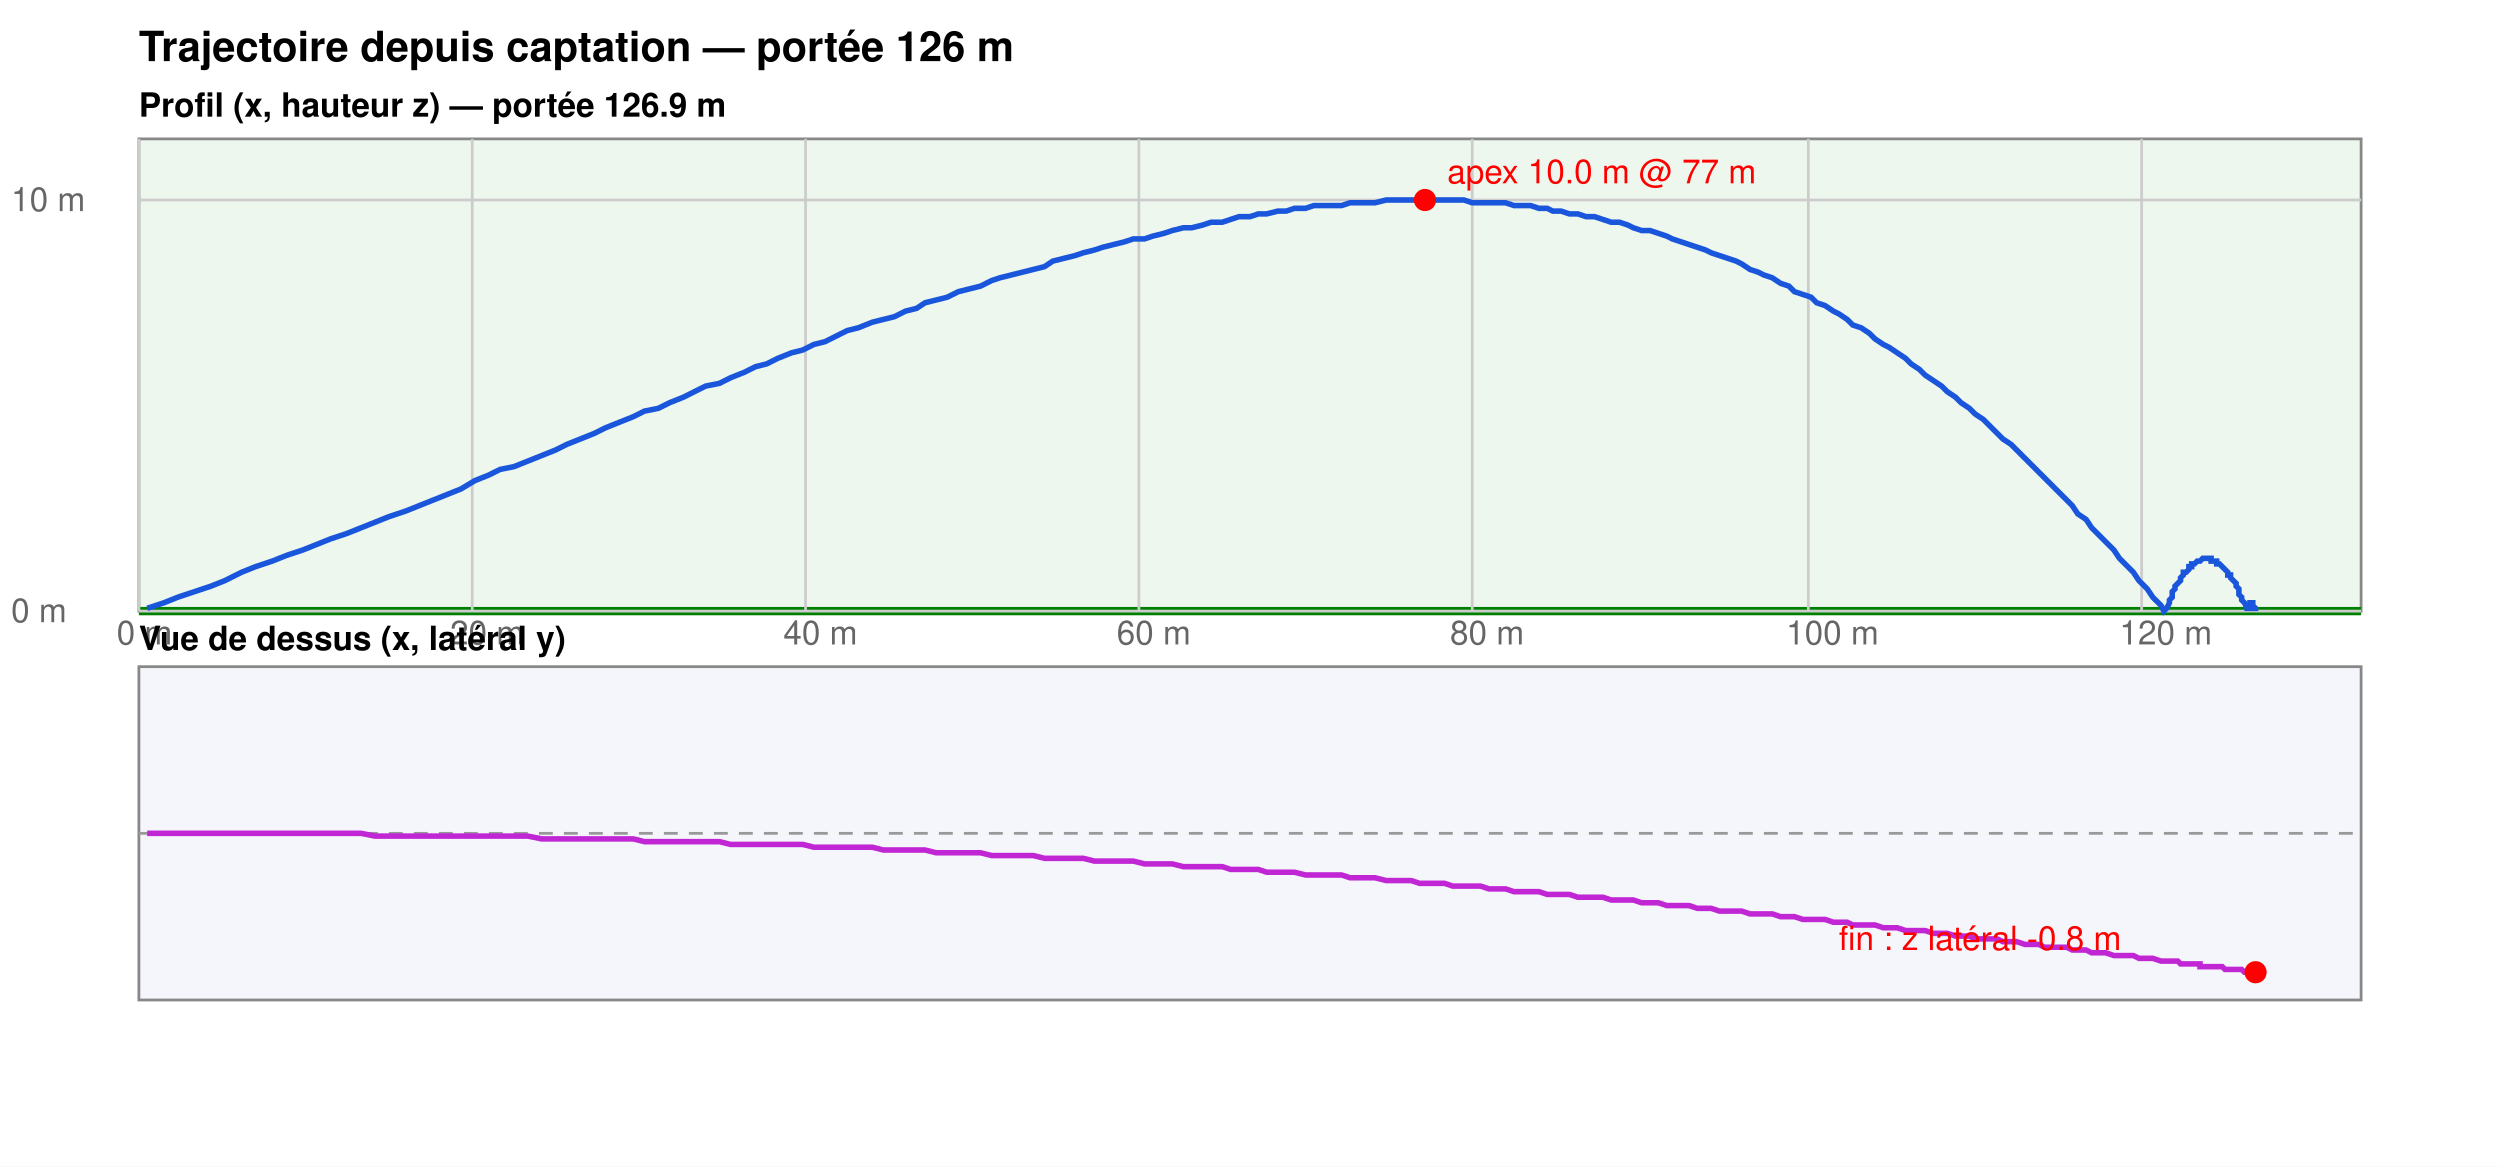
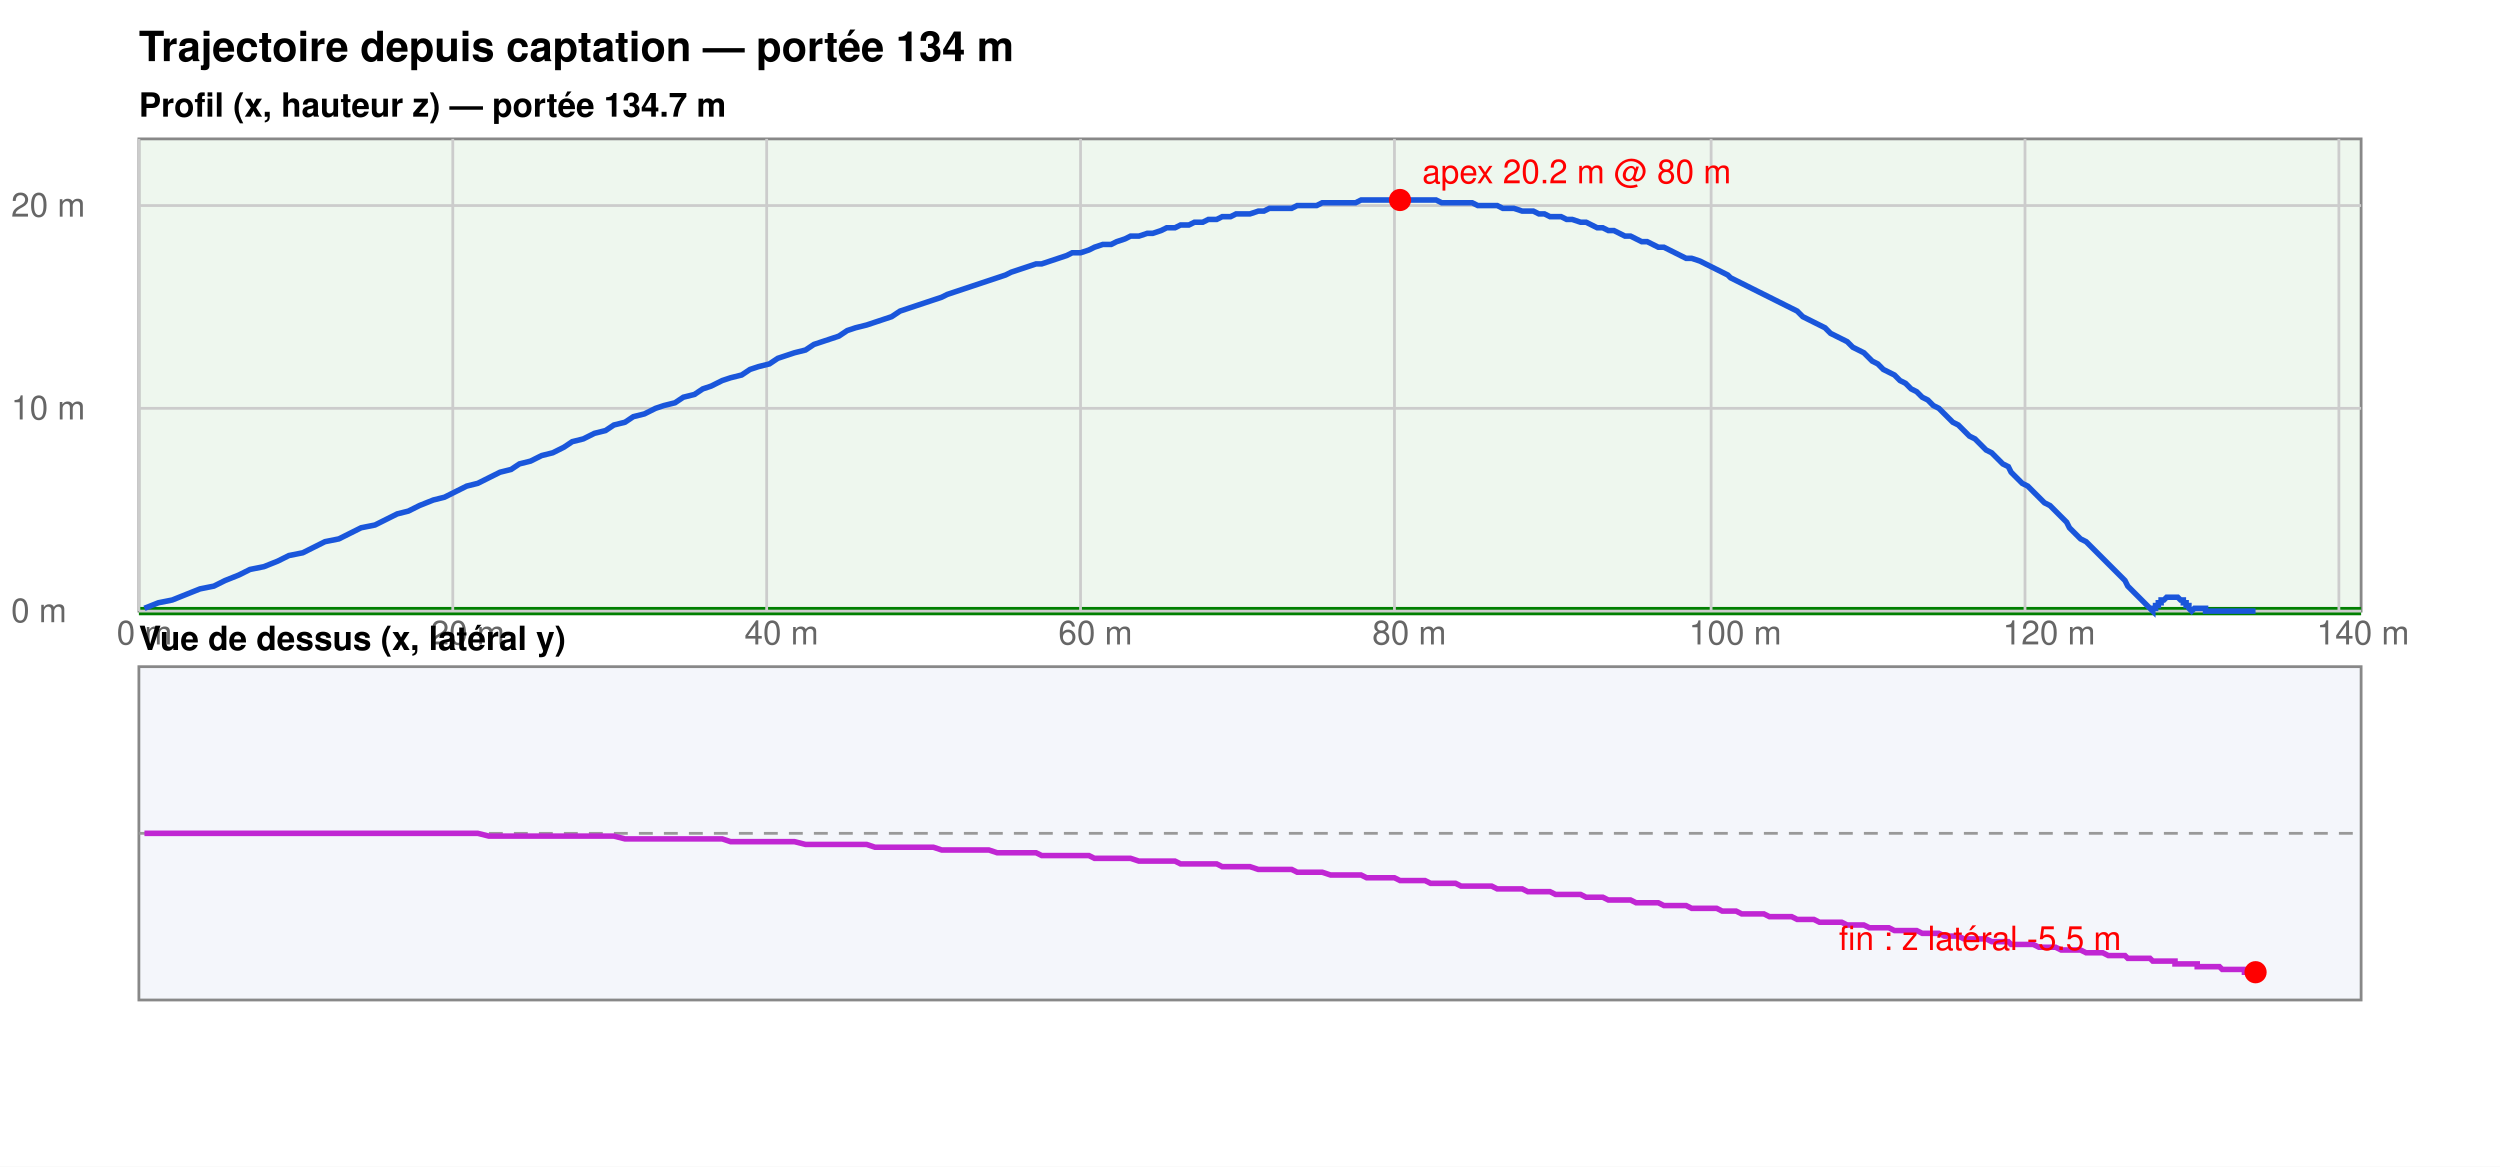
<svg xmlns="http://www.w3.org/2000/svg" width="900" height="420" font-family="Helvetica" font-size="12">
  <rect width="900" height="420" fill="white" />
-   <text x="50" y="22" font-size="15" font-weight="bold">Trajectoire depuis captation — portée 126 m</text>
+   <text x="50" y="22" font-size="15" font-weight="bold">Trajectoire depuis captation — portée 134 m</text>
  <rect x="50" y="50" width="800" height="170" fill="#eef7ee" stroke="#888" />
  <line x1="50" y1="220" x2="850" y2="220" stroke="green" stroke-width="3" />
  <line x1="50" y1="220" x2="50" y2="50" stroke="#ccc" />
  <text x="42" y="232" fill="#666">0 m</text>
-   <line x1="170" y1="220" x2="170" y2="50" stroke="#ccc" />
-   <text x="162" y="232" fill="#666">20 m</text>
-   <line x1="290" y1="220" x2="290" y2="50" stroke="#ccc" />
-   <text x="282" y="232" fill="#666">40 m</text>
-   <line x1="410" y1="220" x2="410" y2="50" stroke="#ccc" />
-   <text x="402" y="232" fill="#666">60 m</text>
-   <line x1="530" y1="220" x2="530" y2="50" stroke="#ccc" />
-   <text x="522" y="232" fill="#666">80 m</text>
-   <line x1="651" y1="220" x2="651" y2="50" stroke="#ccc" />
-   <text x="643" y="232" fill="#666">100 m</text>
-   <line x1="771" y1="220" x2="771" y2="50" stroke="#ccc" />
-   <text x="763" y="232" fill="#666">120 m</text>
+   <line x1="163" y1="220" x2="163" y2="50" stroke="#ccc" />
+   <text x="155" y="232" fill="#666">20 m</text>
+   <line x1="276" y1="220" x2="276" y2="50" stroke="#ccc" />
+   <text x="268" y="232" fill="#666">40 m</text>
+   <line x1="389" y1="220" x2="389" y2="50" stroke="#ccc" />
+   <text x="381" y="232" fill="#666">60 m</text>
+   <line x1="502" y1="220" x2="502" y2="50" stroke="#ccc" />
+   <text x="494" y="232" fill="#666">80 m</text>
+   <line x1="616" y1="220" x2="616" y2="50" stroke="#ccc" />
+   <text x="608" y="232" fill="#666">100 m</text>
+   <line x1="729" y1="220" x2="729" y2="50" stroke="#ccc" />
+   <text x="721" y="232" fill="#666">120 m</text>
+   <line x1="842" y1="220" x2="842" y2="50" stroke="#ccc" />
+   <text x="834" y="232" fill="#666">140 m</text>
  <line x1="50" y1="220" x2="850" y2="220" stroke="#ccc" />
  <text x="4" y="224" fill="#666">0 m</text>
-   <line x1="50" y1="72" x2="850" y2="72" stroke="#ccc" />
-   <text x="4" y="76" fill="#666">10 m</text>
-   <polyline fill="none" stroke="#1a56db" stroke-width="2" points="53,219 59,217 64,215 70,213 76,211 81,209 87,206 92,204 98,202 103,200 109,198 114,196 119,194 125,192 130,190 135,188 140,186 146,184 151,182 156,180 161,178 166,176 171,173 176,171 180,169 185,168 190,166 195,164 200,162 204,160 209,158 214,156 218,154 223,152 228,150 232,148 237,147 241,145 246,143 250,141 254,139 259,138 263,136 268,134 272,132 276,131 280,129 285,127 289,126 293,124 297,123 301,121 305,119 309,118 314,116 318,115 322,114 326,112 330,111 333,109 337,108 341,107 345,105 349,104 353,103 357,101 360,100 364,99 368,98 372,97 376,96 379,94 383,93 387,92 390,91 394,90 397,89 401,88 405,87 408,86 412,86 415,85 419,84 422,83 426,82 429,82 433,81 436,80 440,80 443,79 446,78 450,78 453,77 456,77 460,76 463,76 466,75 470,75 473,74 476,74 479,74 483,74 486,73 489,73 492,73 495,73 499,72 502,72 505,72 508,72 511,72 514,72 517,72 520,72 523,72 527,72 530,73 533,73 536,73 539,73 542,73 545,74 548,74 551,74 554,75 557,75 559,76 562,76 565,77 568,77 571,78 574,78 577,79 580,80 583,80 586,81 588,82 591,83 594,83 597,84 600,85 602,86 605,87 608,88 611,89 614,90 616,91 619,92 622,93 625,94 627,95 630,97 633,98 635,99 638,100 641,102 644,103 646,105 649,106 652,107 654,109 657,110 660,112 662,113 665,115 667,117 670,118 673,120 675,122 678,124 680,125 683,127 686,129 688,131 691,133 693,135 696,137 699,139 701,141 704,143 706,145 709,147 711,149 714,151 716,153 719,156 721,158 724,160 726,162 729,165 731,167 734,170 736,172 739,175 741,177 744,180 746,182 748,185 751,187 753,190 756,193 758,195 761,198 763,201 766,204 768,206 770,209 773,212 775,215 778,218 779,220 779,220 780,219 781,217 781,216 782,215 782,213 783,212 783,211 784,210 785,209 785,208 786,207 786,206 787,206 788,205 788,204 789,204 789,203 790,203 791,202 791,202 792,202 792,202 793,201 794,201 794,201 795,201 795,201 796,201 796,202 797,202 798,202 798,203 799,203 799,203 800,204 801,205 801,205 802,206 802,207 803,207 803,208 804,209 805,210 805,211 806,212 806,214 807,215 807,216 808,217 809,219 809,220 809,220 809,219 809,219 810,219 810,218 810,218 810,218 810,217 810,217 810,217 811,217 811,217 811,217 811,218 811,218 811,218 811,218 812,219 812,219 812,220 812,220 812,220 " />
-   <circle cx="513" cy="72" r="4" fill="red" />
-   <text x="521" y="66" fill="red">apex 10.0 m @ 77 m</text>
-   <text x="50" y="42" font-weight="bold">Profil (x, hauteur z) — portée 126.9 m</text>
+   <line x1="50" y1="147" x2="850" y2="147" stroke="#ccc" />
+   <text x="4" y="151" fill="#666">10 m</text>
+   <line x1="50" y1="74" x2="850" y2="74" stroke="#ccc" />
+   <text x="4" y="78" fill="#666">20 m</text>
+   <polyline fill="none" stroke="#1a56db" stroke-width="2" points="52,219 57,217 62,216 67,214 72,212 77,211 81,209 86,207 90,205 95,204 100,202 104,200 109,199 113,197 117,195 122,194 126,192 130,190 135,189 139,187 143,185 147,184 151,182 156,180 160,179 164,177 168,175 172,174 176,172 180,170 184,169 187,167 191,166 195,164 199,163 203,161 206,159 210,158 214,156 218,155 221,153 225,152 228,150 232,149 236,147 239,146 243,145 246,143 250,142 253,140 256,139 260,137 263,136 267,135 270,133 273,132 277,131 280,129 283,128 286,127 290,126 293,124 296,123 299,122 302,121 305,119 308,118 312,117 315,116 318,115 321,114 324,112 327,111 330,110 333,109 336,108 339,107 341,106 344,105 347,104 350,103 353,102 356,101 359,100 362,99 364,98 367,97 370,96 373,95 375,95 378,94 381,93 384,92 386,91 389,91 392,90 394,89 397,88 400,88 402,87 405,86 407,85 410,85 413,84 415,84 418,83 420,82 423,82 425,81 428,81 430,80 433,80 435,79 438,79 440,78 443,78 445,77 448,77 450,77 453,76 455,76 457,75 460,75 462,75 465,75 467,74 469,74 472,74 474,74 476,73 479,73 481,73 483,73 486,73 488,73 490,72 492,72 495,72 497,72 499,72 502,72 504,72 506,72 508,72 510,72 513,72 515,72 517,72 519,73 522,73 524,73 526,73 528,73 530,73 532,74 535,74 537,74 539,74 541,75 543,75 545,75 548,76 550,76 552,76 554,77 556,77 558,78 560,78 562,78 564,79 566,79 569,80 571,80 573,81 575,82 577,82 579,83 581,83 583,84 585,85 587,85 589,86 591,87 593,87 595,88 597,89 599,89 601,90 603,91 605,92 607,93 609,93 612,94 614,95 616,96 618,97 620,98 622,99 623,100 625,101 627,102 629,103 631,104 633,105 635,106 637,107 639,108 641,109 643,110 645,111 647,112 649,114 651,115 653,116 655,117 657,118 659,120 661,121 663,122 665,123 667,125 669,126 671,127 673,129 674,130 676,131 678,133 680,134 682,135 684,137 686,138 688,140 690,141 692,143 694,144 696,146 698,147 700,149 701,150 703,152 705,153 707,155 709,157 711,158 713,160 715,162 717,163 719,165 721,167 723,168 724,170 726,172 728,174 730,175 732,177 734,179 736,181 738,182 740,184 742,186 744,188 745,190 747,192 749,194 751,195 753,197 755,199 757,201 759,203 761,205 763,207 765,209 766,211 768,213 770,215 772,217 774,219 775,220 775,220 775,219 776,219 776,218 777,218 777,217 777,217 778,217 778,216 778,216 779,216 779,216 780,215 780,215 780,215 781,215 781,215 781,215 782,215 782,215 782,215 783,215 783,215 784,215 784,215 784,215 785,216 785,216 785,216 786,216 786,217 786,217 787,217 787,218 788,218 788,219 788,219 789,220 789,220 789,220 789,220 790,219 790,219 790,219 791,219 791,219 792,219 792,219 792,219 793,219 793,219 793,219 794,219 794,219 794,220 795,220 795,220 795,220 795,220 796,220 796,220 796,220 796,220 796,220 797,220 797,220 797,220 797,220 797,220 798,220 798,220 798,220 798,220 798,220 799,220 799,220 799,220 799,220 799,220 799,220 800,220 800,220 800,220 800,220 800,220 800,220 801,220 801,220 801,220 801,220 801,220 801,220 802,220 802,220 802,220 802,220 802,220 802,220 802,220 803,220 803,220 803,220 803,220 803,220 803,220 803,220 804,220 804,220 804,220 804,220 804,220 804,220 804,220 804,220 805,220 805,220 805,220 805,220 805,220 805,220 805,220 805,220 805,220 806,220 806,220 806,220 806,220 806,220 806,220 806,220 806,220 806,220 806,220 807,220 807,220 807,220 807,220 807,220 807,220 807,220 807,220 807,220 807,220 807,220 808,220 808,220 808,220 808,220 808,220 808,220 808,220 808,220 808,220 808,220 808,220 808,220 808,220 808,220 809,220 809,220 809,220 809,220 809,220 809,220 809,220 809,220 809,220 809,220 809,220 809,220 809,220 809,220 809,220 809,220 809,220 809,220 809,220 810,220 810,220 810,220 810,220 810,220 810,220 810,220 810,220 810,220 810,220 810,220 810,220 810,220 810,220 810,220 810,220 810,220 810,220 810,220 810,220 810,220 810,220 810,220 810,220 810,220 810,220 810,220 811,220 811,220 811,220 811,220 811,220 811,220 811,220 811,220 811,220 811,220 811,220 811,220 811,220 811,220 811,220 811,220 811,220 811,220 811,220 811,220 811,220 811,220 811,220 811,220 811,220 811,220 811,220 811,220 811,220 811,220 811,220 811,220 811,220 811,220 811,220 811,220 811,220 811,220 811,220 811,220 811,220 811,220 811,220 811,220 811,220 811,220 811,220 811,220 811,220 811,220 811,220 811,220 811,220 812,220 812,220 812,220 812,220 812,220 812,220 812,220 812,220 812,220 812,220 812,220 812,220 812,220 812,220 812,220 812,220 812,220 812,220 812,220 812,220 812,220 812,220 812,220 812,220 812,220 812,220 812,220 812,220 812,220 812,220 812,220 812,220 812,220 812,220 812,220 812,220 812,220 812,220 812,220 812,220 812,220 812,220 812,220 812,220 812,220 812,220 812,220 812,220 812,220 812,220 812,220 812,220 812,220 812,220 812,220 812,220 812,220 812,220 812,220 812,220 812,220 812,220 812,220 812,220 812,220 " />
+   <circle cx="504" cy="72" r="4" fill="red" />
+   <text x="512" y="66" fill="red">apex 20.2 m @ 80 m</text>
+   <text x="50" y="42" font-weight="bold">Profil (x, hauteur z) — portée 134.7 m</text>
  <rect x="50" y="240" width="800" height="120" fill="#f4f6fb" stroke="#888" />
  <line x1="50" y1="300" x2="850" y2="300" stroke="#999" stroke-dasharray="5,4" />
-   <polyline fill="none" stroke="#c026d3" stroke-width="2" points="53,300 59,300 64,300 70,300 76,300 81,300 87,300 92,300 98,300 103,300 109,300 114,300 119,300 125,300 130,300 135,301 140,301 146,301 151,301 156,301 161,301 166,301 171,301 176,301 180,301 185,301 190,301 195,302 200,302 204,302 209,302 214,302 218,302 223,302 228,302 232,303 237,303 241,303 246,303 250,303 254,303 259,303 263,304 268,304 272,304 276,304 280,304 285,304 289,304 293,305 297,305 301,305 305,305 309,305 314,305 318,306 322,306 326,306 330,306 333,306 337,307 341,307 345,307 349,307 353,307 357,308 360,308 364,308 368,308 372,308 376,309 379,309 383,309 387,309 390,309 394,310 397,310 401,310 405,310 408,310 412,311 415,311 419,311 422,311 426,312 429,312 433,312 436,312 440,312 443,313 446,313 450,313 453,313 456,314 460,314 463,314 466,314 470,315 473,315 476,315 479,315 483,315 486,316 489,316 492,316 495,316 499,317 502,317 505,317 508,317 511,318 514,318 517,318 520,318 523,319 527,319 530,319 533,319 536,320 539,320 542,320 545,321 548,321 551,321 554,321 557,322 559,322 562,322 565,322 568,323 571,323 574,323 577,323 580,324 583,324 586,324 588,324 591,325 594,325 597,325 600,326 602,326 605,326 608,326 611,327 614,327 616,327 619,328 622,328 625,328 627,328 630,329 633,329 635,329 638,329 641,330 644,330 646,330 649,331 652,331 654,331 657,331 660,332 662,332 665,332 667,333 670,333 673,333 675,333 678,334 680,334 683,334 686,335 688,335 691,335 693,335 696,336 699,336 701,336 704,337 706,337 709,337 711,338 714,338 716,338 719,338 721,339 724,339 726,339 729,340 731,340 734,340 736,341 739,341 741,341 744,341 746,342 748,342 751,342 753,343 756,343 758,343 761,344 763,344 766,344 768,344 770,345 773,345 775,345 778,346 779,346 779,346 780,346 781,346 781,346 782,346 782,346 783,346 783,346 784,346 785,347 785,347 786,347 786,347 787,347 788,347 788,347 789,347 789,347 790,347 791,347 791,347 792,347 792,348 793,348 794,348 794,348 795,348 795,348 796,348 796,348 797,348 798,348 798,348 799,348 799,348 800,348 801,349 801,349 802,349 802,349 803,349 803,349 804,349 805,349 805,349 806,349 806,349 807,349 807,349 808,350 809,350 809,350 809,350 809,350 809,350 810,350 810,350 810,350 810,350 810,350 810,350 810,350 811,350 811,350 811,350 811,350 811,350 811,350 811,350 812,350 812,350 812,350 812,350 812,350 " />
+   <polyline fill="none" stroke="#c026d3" stroke-width="2" points="52,300 57,300 62,300 67,300 72,300 77,300 81,300 86,300 90,300 95,300 100,300 104,300 109,300 113,300 117,300 122,300 126,300 130,300 135,300 139,300 143,300 147,300 151,300 156,300 160,300 164,300 168,300 172,300 176,301 180,301 184,301 187,301 191,301 195,301 199,301 203,301 206,301 210,301 214,301 218,301 221,301 225,302 228,302 232,302 236,302 239,302 243,302 246,302 250,302 253,302 256,302 260,302 263,303 267,303 270,303 273,303 277,303 280,303 283,303 286,303 290,304 293,304 296,304 299,304 302,304 305,304 308,304 312,304 315,305 318,305 321,305 324,305 327,305 330,305 333,305 336,305 339,306 341,306 344,306 347,306 350,306 353,306 356,306 359,307 362,307 364,307 367,307 370,307 373,307 375,308 378,308 381,308 384,308 386,308 389,308 392,308 394,309 397,309 400,309 402,309 405,309 407,309 410,310 413,310 415,310 418,310 420,310 423,310 425,311 428,311 430,311 433,311 435,311 438,311 440,312 443,312 445,312 448,312 450,312 453,313 455,313 457,313 460,313 462,313 465,313 467,314 469,314 472,314 474,314 476,314 479,315 481,315 483,315 486,315 488,315 490,315 492,316 495,316 497,316 499,316 502,316 504,317 506,317 508,317 510,317 513,317 515,318 517,318 519,318 522,318 524,318 526,319 528,319 530,319 532,319 535,319 537,319 539,320 541,320 543,320 545,320 548,320 550,321 552,321 554,321 556,321 558,321 560,322 562,322 564,322 566,322 569,322 571,323 573,323 575,323 577,323 579,324 581,324 583,324 585,324 587,324 589,325 591,325 593,325 595,325 597,325 599,326 601,326 603,326 605,326 607,326 609,327 612,327 614,327 616,327 618,327 620,328 622,328 623,328 625,328 627,329 629,329 631,329 633,329 635,329 637,330 639,330 641,330 643,330 645,330 647,331 649,331 651,331 653,331 655,332 657,332 659,332 661,332 663,332 665,333 667,333 669,333 671,333 673,334 674,334 676,334 678,334 680,334 682,335 684,335 686,335 688,335 690,335 692,336 694,336 696,336 698,336 700,337 701,337 703,337 705,337 707,338 709,338 711,338 713,338 715,338 717,339 719,339 721,339 723,339 724,340 726,340 728,340 730,340 732,340 734,341 736,341 738,341 740,341 742,342 744,342 745,342 747,342 749,342 751,343 753,343 755,343 757,343 759,344 761,344 763,344 765,344 766,345 768,345 770,345 772,345 774,345 775,346 775,346 775,346 776,346 776,346 777,346 777,346 777,346 778,346 778,346 778,346 779,346 779,346 780,346 780,346 780,346 781,346 781,346 781,346 782,346 782,346 782,346 783,346 783,347 784,347 784,347 784,347 785,347 785,347 785,347 786,347 786,347 786,347 787,347 787,347 788,347 788,347 788,347 789,347 789,347 789,347 789,347 790,347 790,347 790,347 791,347 791,348 792,348 792,348 792,348 793,348 793,348 793,348 794,348 794,348 794,348 795,348 795,348 795,348 795,348 796,348 796,348 796,348 796,348 796,348 797,348 797,348 797,348 797,348 797,348 798,348 798,348 798,348 798,348 798,348 799,348 799,348 799,348 799,348 799,348 799,348 800,349 800,349 800,349 800,349 800,349 800,349 801,349 801,349 801,349 801,349 801,349 801,349 802,349 802,349 802,349 802,349 802,349 802,349 802,349 803,349 803,349 803,349 803,349 803,349 803,349 803,349 804,349 804,349 804,349 804,349 804,349 804,349 804,349 804,349 805,349 805,349 805,349 805,349 805,349 805,349 805,349 805,349 805,349 806,349 806,349 806,349 806,349 806,349 806,349 806,349 806,349 806,349 806,349 807,349 807,349 807,349 807,349 807,349 807,349 807,349 807,349 807,349 807,349 807,349 808,349 808,349 808,349 808,349 808,350 808,350 808,350 808,350 808,350 808,350 808,350 808,350 808,350 808,350 809,350 809,350 809,350 809,350 809,350 809,350 809,350 809,350 809,350 809,350 809,350 809,350 809,350 809,350 809,350 809,350 809,350 809,350 809,350 810,350 810,350 810,350 810,350 810,350 810,350 810,350 810,350 810,350 810,350 810,350 810,350 810,350 810,350 810,350 810,350 810,350 810,350 810,350 810,350 810,350 810,350 810,350 810,350 810,350 810,350 810,350 811,350 811,350 811,350 811,350 811,350 811,350 811,350 811,350 811,350 811,350 811,350 811,350 811,350 811,350 811,350 811,350 811,350 811,350 811,350 811,350 811,350 811,350 811,350 811,350 811,350 811,350 811,350 811,350 811,350 811,350 811,350 811,350 811,350 811,350 811,350 811,350 811,350 811,350 811,350 811,350 811,350 811,350 811,350 811,350 811,350 811,350 811,350 811,350 811,350 811,350 811,350 811,350 811,350 812,350 812,350 812,350 812,350 812,350 812,350 812,350 812,350 812,350 812,350 812,350 812,350 812,350 812,350 812,350 812,350 812,350 812,350 812,350 812,350 812,350 812,350 812,350 812,350 812,350 812,350 812,350 812,350 812,350 812,350 812,350 812,350 812,350 812,350 812,350 812,350 812,350 812,350 812,350 812,350 812,350 812,350 812,350 812,350 812,350 812,350 812,350 812,350 812,350 812,350 812,350 812,350 812,350 812,350 812,350 812,350 812,350 812,350 812,350 812,350 812,350 812,350 812,350 812,350 812,350 " />
  <circle cx="812" cy="350" r="4" fill="red" />
-   <text x="662" y="342" fill="red">fin : z latéral -0.8 m</text>
+   <text x="662" y="342" fill="red">fin : z latéral -5.5 m</text>
  <text x="50" y="234" font-weight="bold">Vue de dessus (x, latéral y)</text>
</svg>
